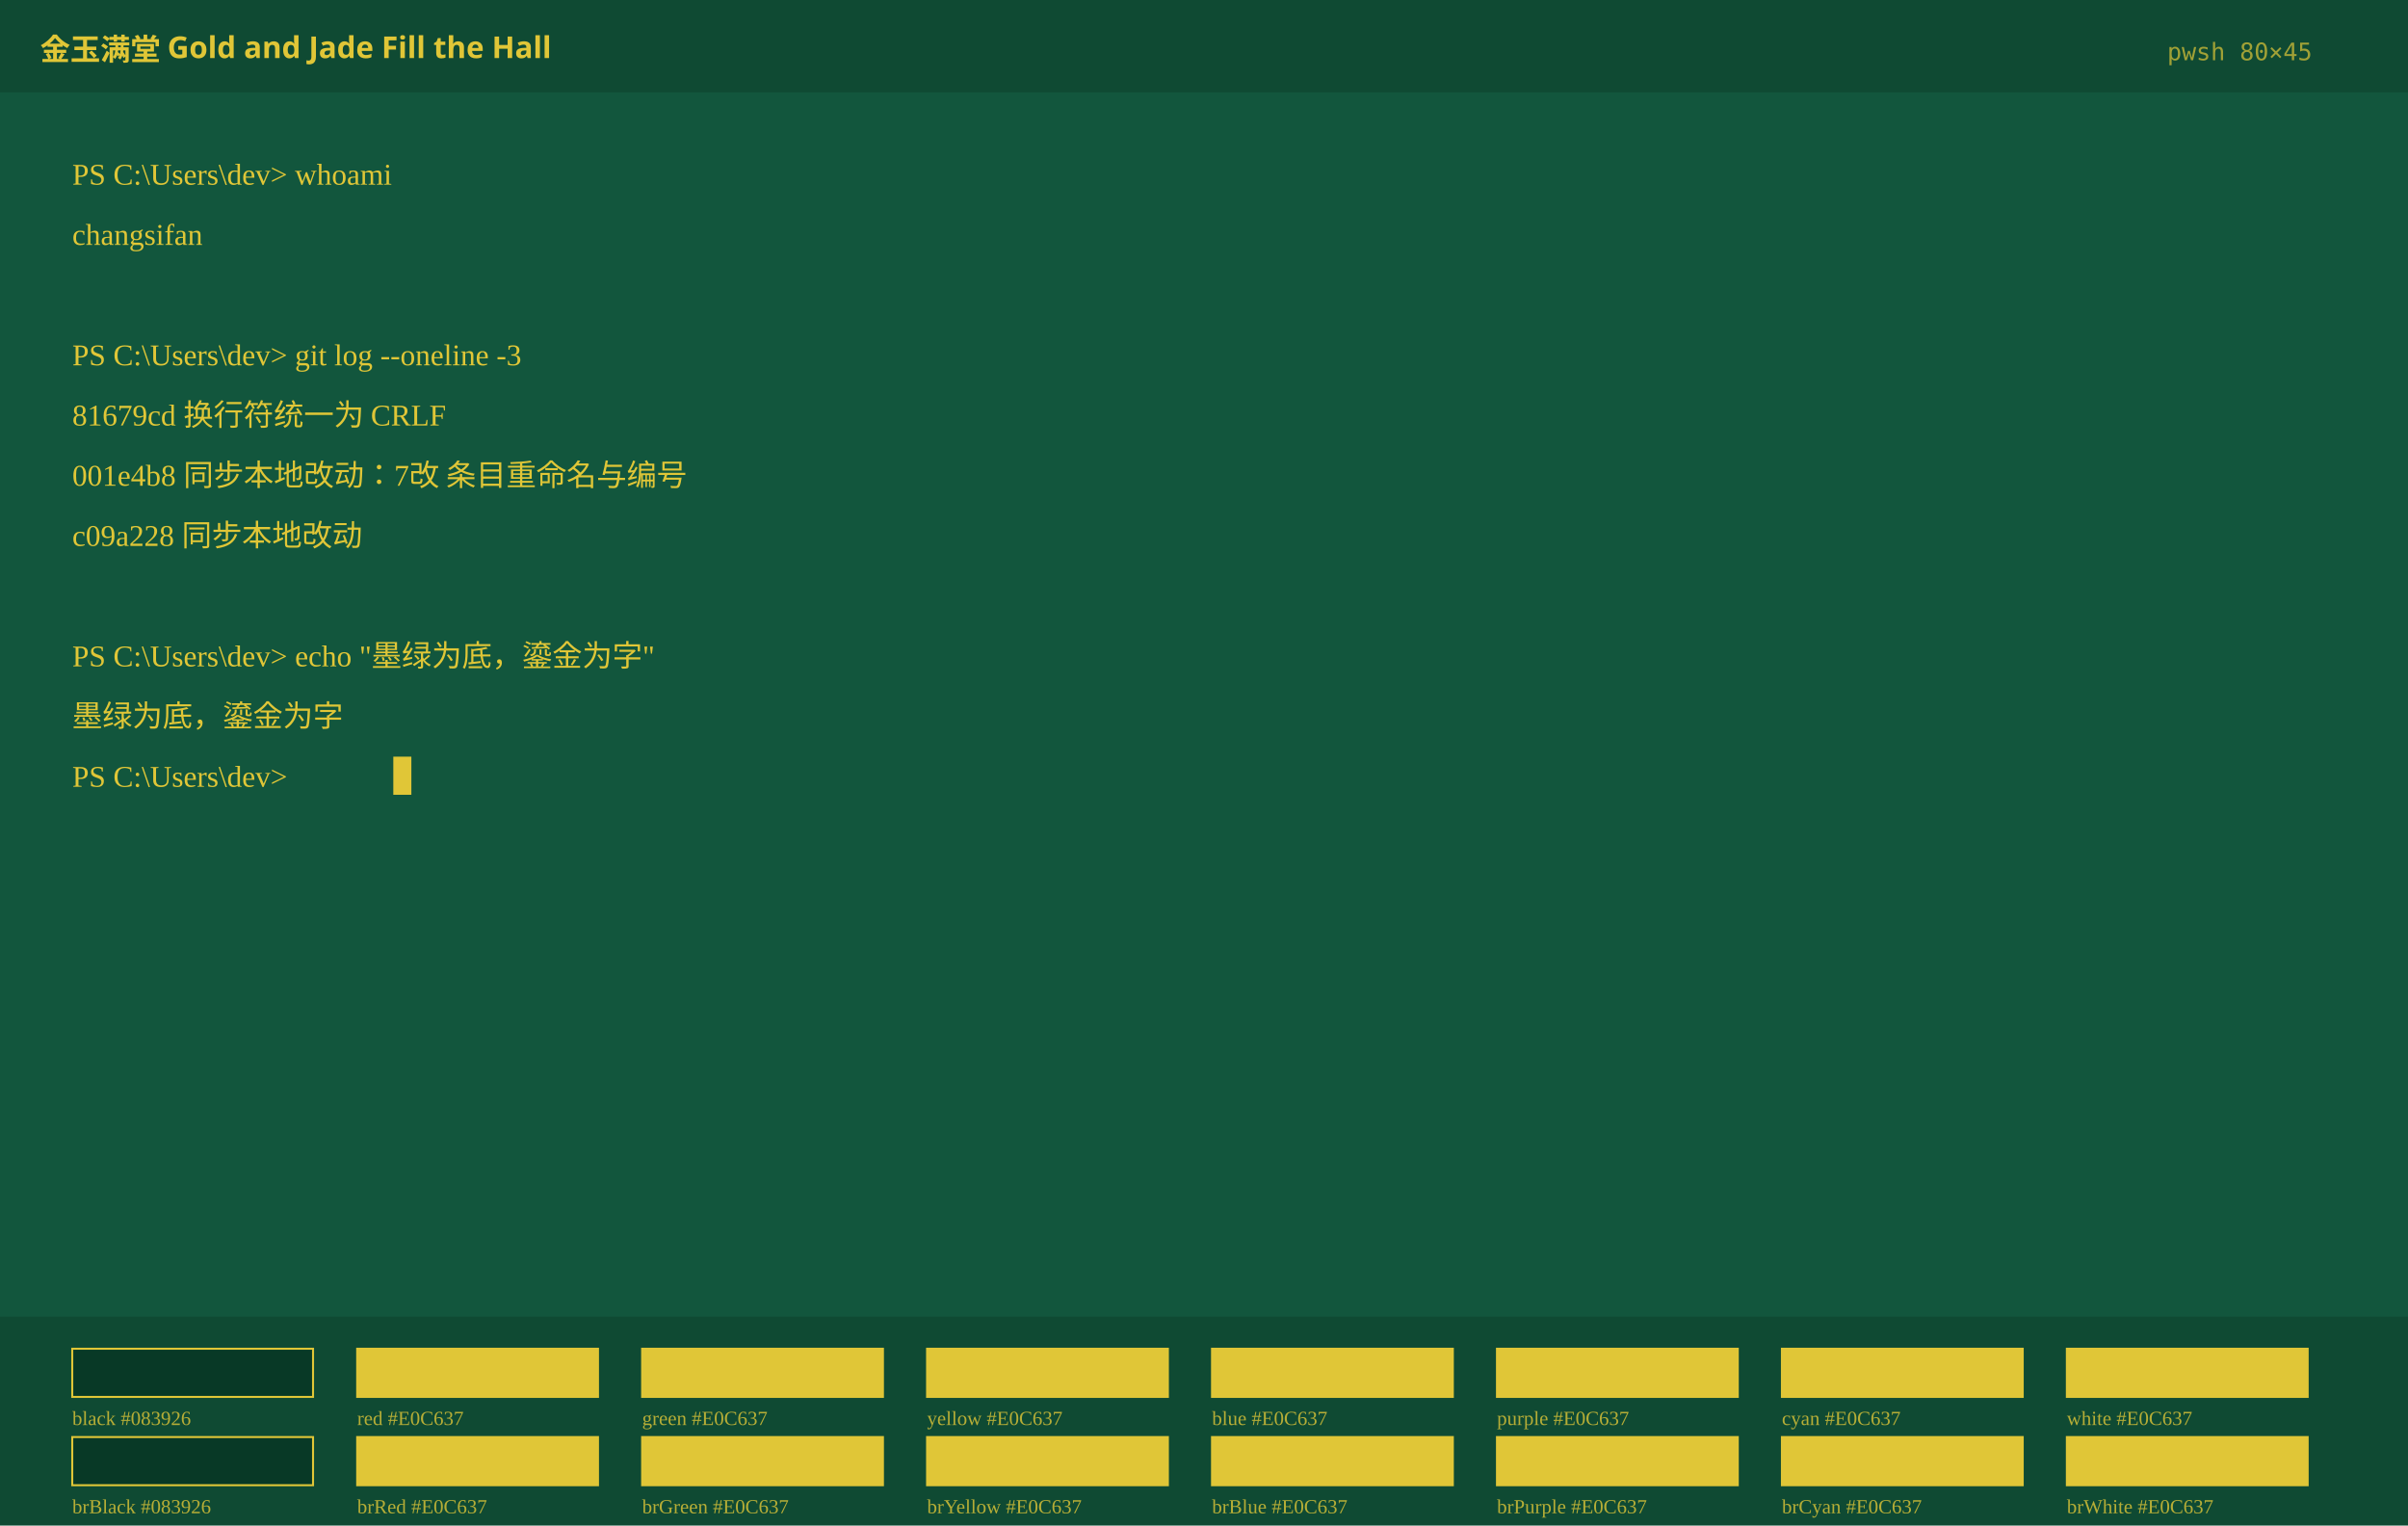
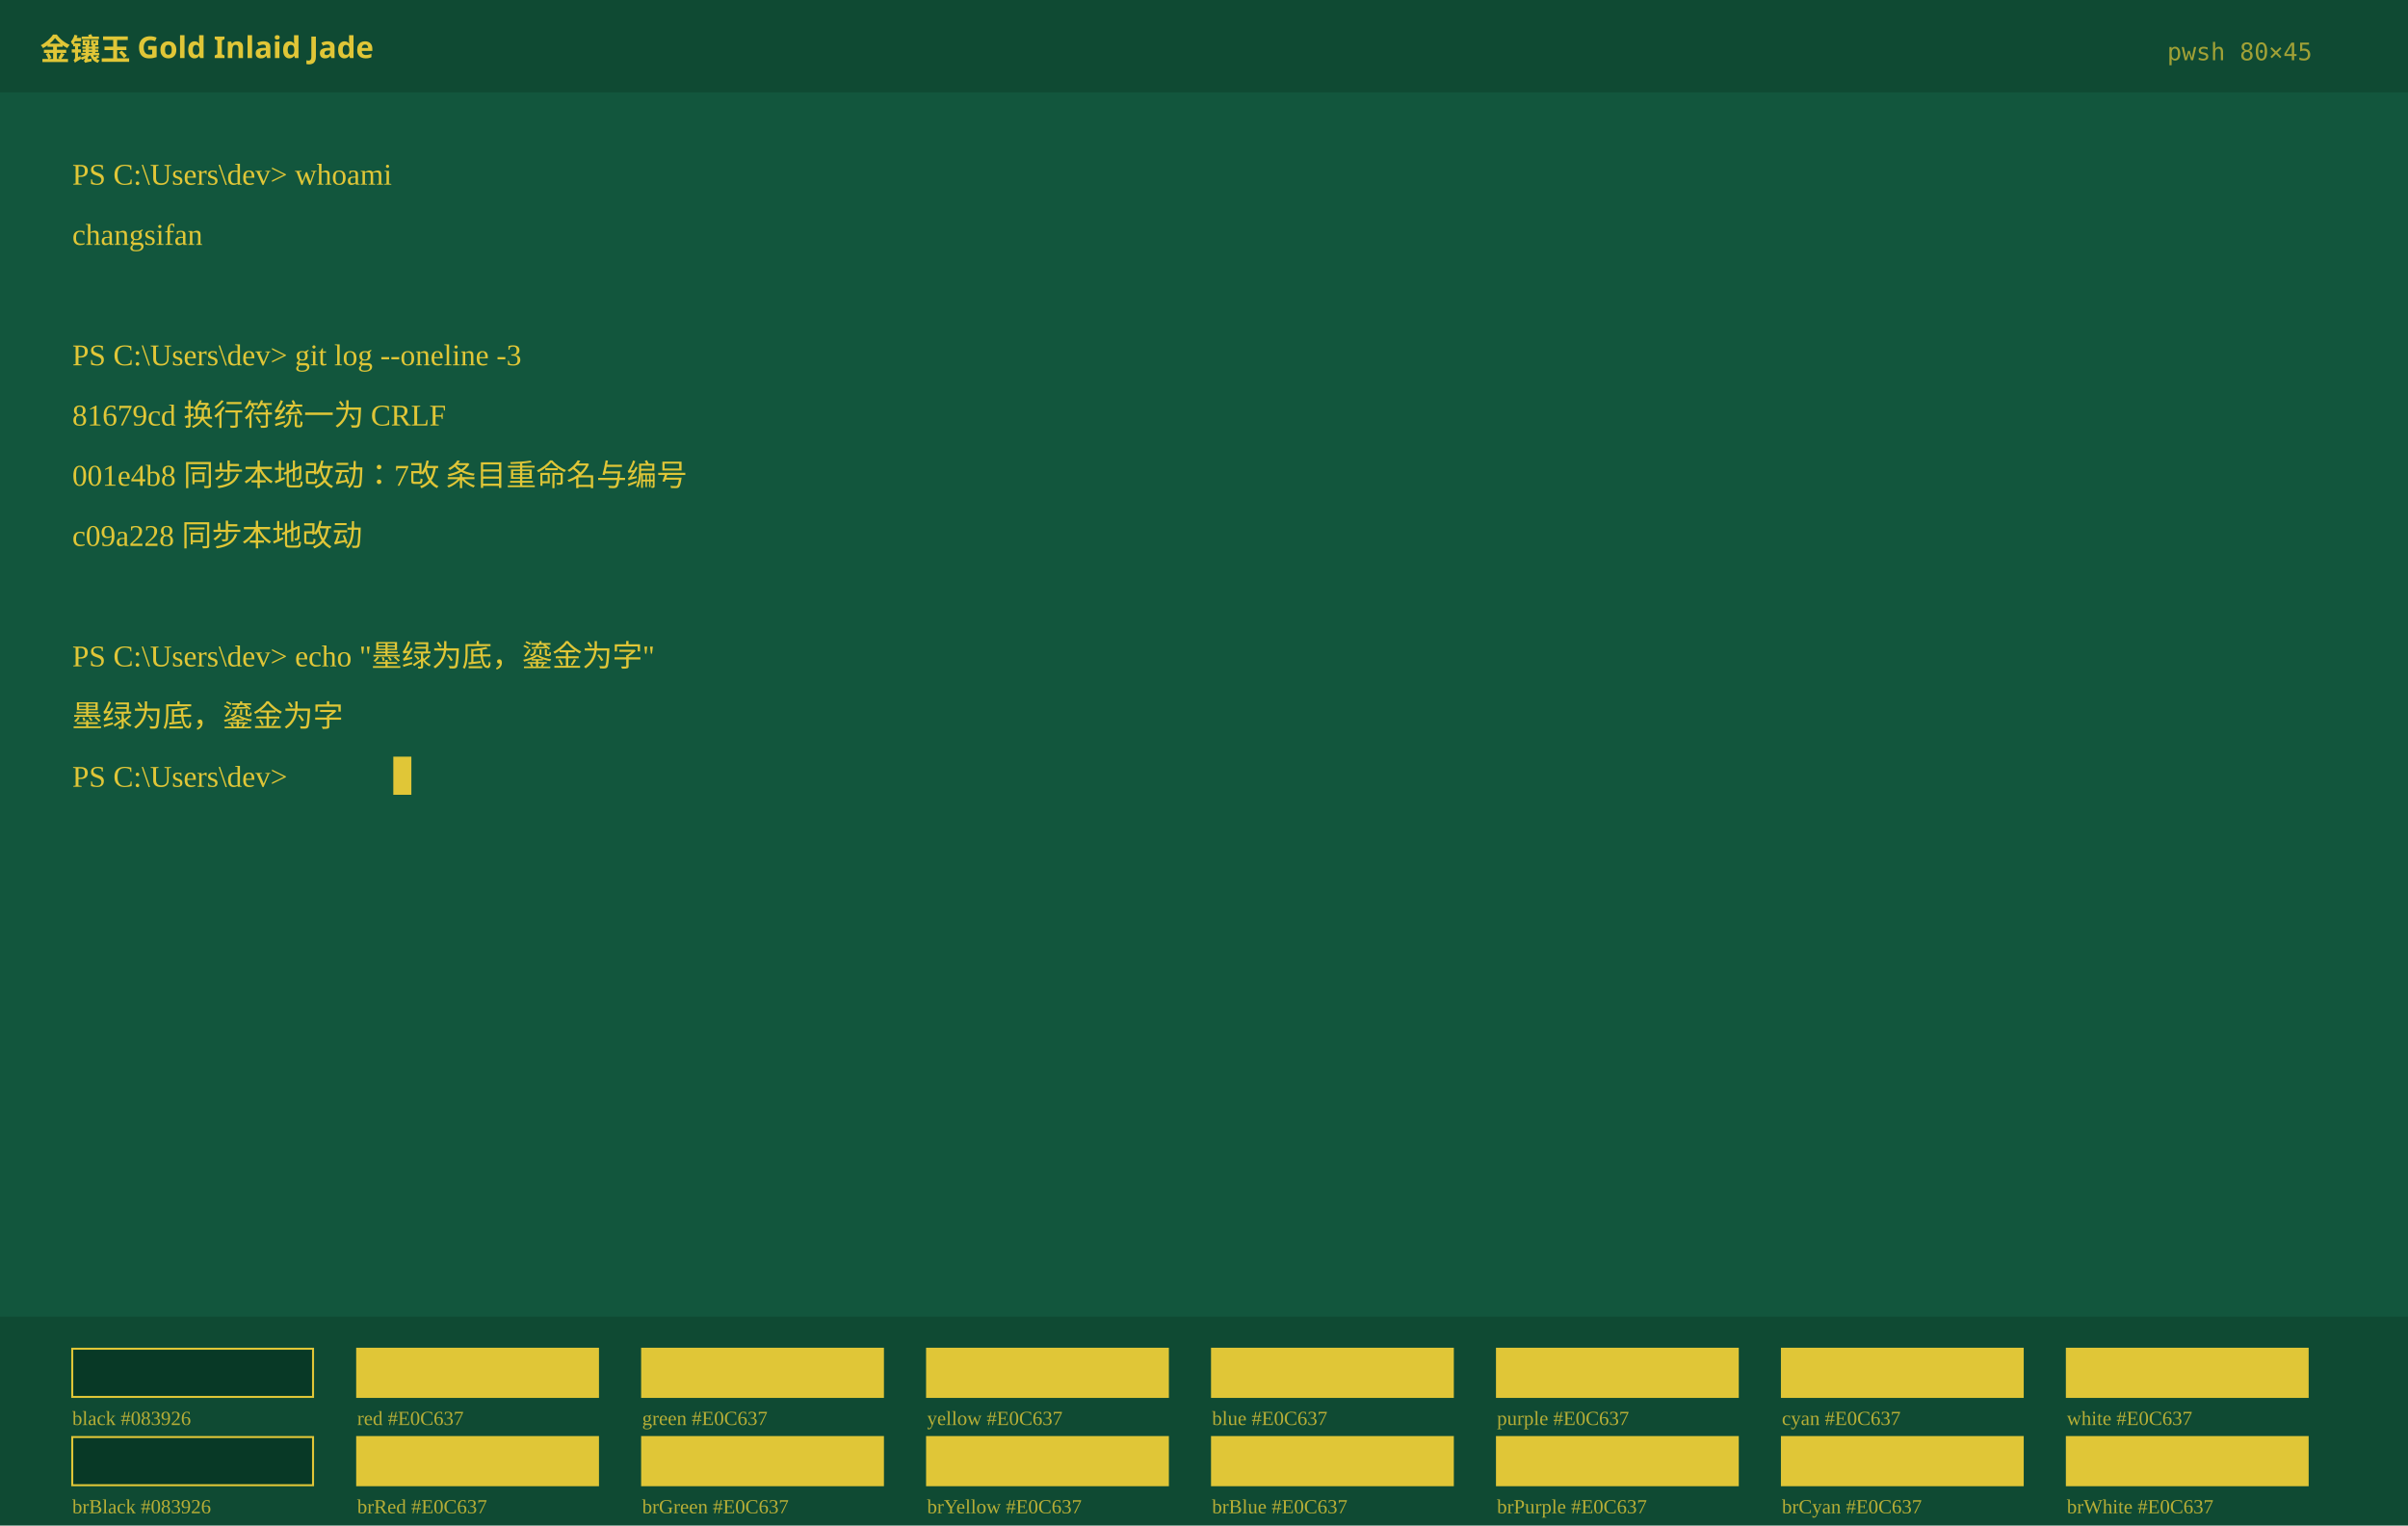
<svg xmlns="http://www.w3.org/2000/svg" width="1200" height="760" viewBox="0 0 1200 760">
  <rect width="1200" height="760" fill="#12563D" />
  <rect width="1200" height="46" fill="#0F4A33" />
  <rect y="656" width="1200" height="104" fill="#0F4A33" />
-   <text x="20" y="30" font-family="'Microsoft YaHei UI','PingFang SC',sans-serif" font-size="15" font-weight="700" fill="#E0C637">金玉满堂  Gold and Jade Fill the Hall</text>
+   <text x="20" y="30" font-family="'Microsoft YaHei UI','PingFang SC',sans-serif" font-size="15" font-weight="700" fill="#E0C637">金镶玉  Gold Inlaid Jade</text>
  <text x="1080" y="30" font-family="Consolas,monospace" font-size="12" fill="#E0C637" opacity="0.7">pwsh 80×45</text>
  <text x="36" y="92" font-size="15" fill="#E0C637">PS C:\Users\dev&gt; whoami</text>
  <text x="36" y="122" font-size="15" fill="#E0C637">changsifan</text>
  <text x="36" y="152" font-size="15" fill="#E0C637"> </text>
  <text x="36" y="182" font-size="15" fill="#E0C637">PS C:\Users\dev&gt; git log --oneline -3</text>
  <text x="36" y="212" font-size="15" fill="#E0C637">81679cd 换行符统一为 CRLF</text>
  <text x="36" y="242" font-size="15" fill="#E0C637">001e4b8 同步本地改动：7改 条目重命名与编号</text>
  <text x="36" y="272" font-size="15" fill="#E0C637">c09a228 同步本地改动</text>
  <text x="36" y="302" font-size="15" fill="#E0C637"> </text>
  <text x="36" y="332" font-size="15" fill="#E0C637">PS C:\Users\dev&gt; echo "墨绿为底，鎏金为字"</text>
  <text x="36" y="362" font-size="15" fill="#E0C637">墨绿为底，鎏金为字</text>
  <text x="36" y="392" font-size="15" fill="#E0C637">PS C:\Users\dev&gt; </text>
  <rect x="196" y="377" width="9" height="19" fill="#E0C637" />
  <rect x="36" y="672" width="120" height="24" fill="#083926" stroke="#E0C637" stroke-width="1" />
  <text x="36" y="710" font-size="10" fill="#E0C637" opacity="0.8">black #083926</text>
  <rect x="178" y="672" width="120" height="24" fill="#E0C637" stroke="#E0C637" stroke-width="1" />
  <text x="178" y="710" font-size="10" fill="#E0C637" opacity="0.8">red #E0C637</text>
  <rect x="320" y="672" width="120" height="24" fill="#E0C637" stroke="#E0C637" stroke-width="1" />
  <text x="320" y="710" font-size="10" fill="#E0C637" opacity="0.8">green #E0C637</text>
  <rect x="462" y="672" width="120" height="24" fill="#E0C637" stroke="#E0C637" stroke-width="1" />
  <text x="462" y="710" font-size="10" fill="#E0C637" opacity="0.8">yellow #E0C637</text>
  <rect x="604" y="672" width="120" height="24" fill="#E0C637" stroke="#E0C637" stroke-width="1" />
  <text x="604" y="710" font-size="10" fill="#E0C637" opacity="0.8">blue #E0C637</text>
  <rect x="746" y="672" width="120" height="24" fill="#E0C637" stroke="#E0C637" stroke-width="1" />
  <text x="746" y="710" font-size="10" fill="#E0C637" opacity="0.8">purple #E0C637</text>
  <rect x="888" y="672" width="120" height="24" fill="#E0C637" stroke="#E0C637" stroke-width="1" />
  <text x="888" y="710" font-size="10" fill="#E0C637" opacity="0.8">cyan #E0C637</text>
  <rect x="1030" y="672" width="120" height="24" fill="#E0C637" stroke="#E0C637" stroke-width="1" />
  <text x="1030" y="710" font-size="10" fill="#E0C637" opacity="0.8">white #E0C637</text>
  <rect x="36" y="716" width="120" height="24" fill="#083926" stroke="#E0C637" stroke-width="1" />
  <text x="36" y="754" font-size="10" fill="#E0C637" opacity="0.8">brBlack #083926</text>
  <rect x="178" y="716" width="120" height="24" fill="#E0C637" stroke="#E0C637" stroke-width="1" />
  <text x="178" y="754" font-size="10" fill="#E0C637" opacity="0.8">brRed #E0C637</text>
  <rect x="320" y="716" width="120" height="24" fill="#E0C637" stroke="#E0C637" stroke-width="1" />
  <text x="320" y="754" font-size="10" fill="#E0C637" opacity="0.8">brGreen #E0C637</text>
  <rect x="462" y="716" width="120" height="24" fill="#E0C637" stroke="#E0C637" stroke-width="1" />
  <text x="462" y="754" font-size="10" fill="#E0C637" opacity="0.8">brYellow #E0C637</text>
  <rect x="604" y="716" width="120" height="24" fill="#E0C637" stroke="#E0C637" stroke-width="1" />
  <text x="604" y="754" font-size="10" fill="#E0C637" opacity="0.8">brBlue #E0C637</text>
  <rect x="746" y="716" width="120" height="24" fill="#E0C637" stroke="#E0C637" stroke-width="1" />
  <text x="746" y="754" font-size="10" fill="#E0C637" opacity="0.8">brPurple #E0C637</text>
  <rect x="888" y="716" width="120" height="24" fill="#E0C637" stroke="#E0C637" stroke-width="1" />
  <text x="888" y="754" font-size="10" fill="#E0C637" opacity="0.8">brCyan #E0C637</text>
  <rect x="1030" y="716" width="120" height="24" fill="#E0C637" stroke="#E0C637" stroke-width="1" />
  <text x="1030" y="754" font-size="10" fill="#E0C637" opacity="0.8">brWhite #E0C637</text>
</svg>
